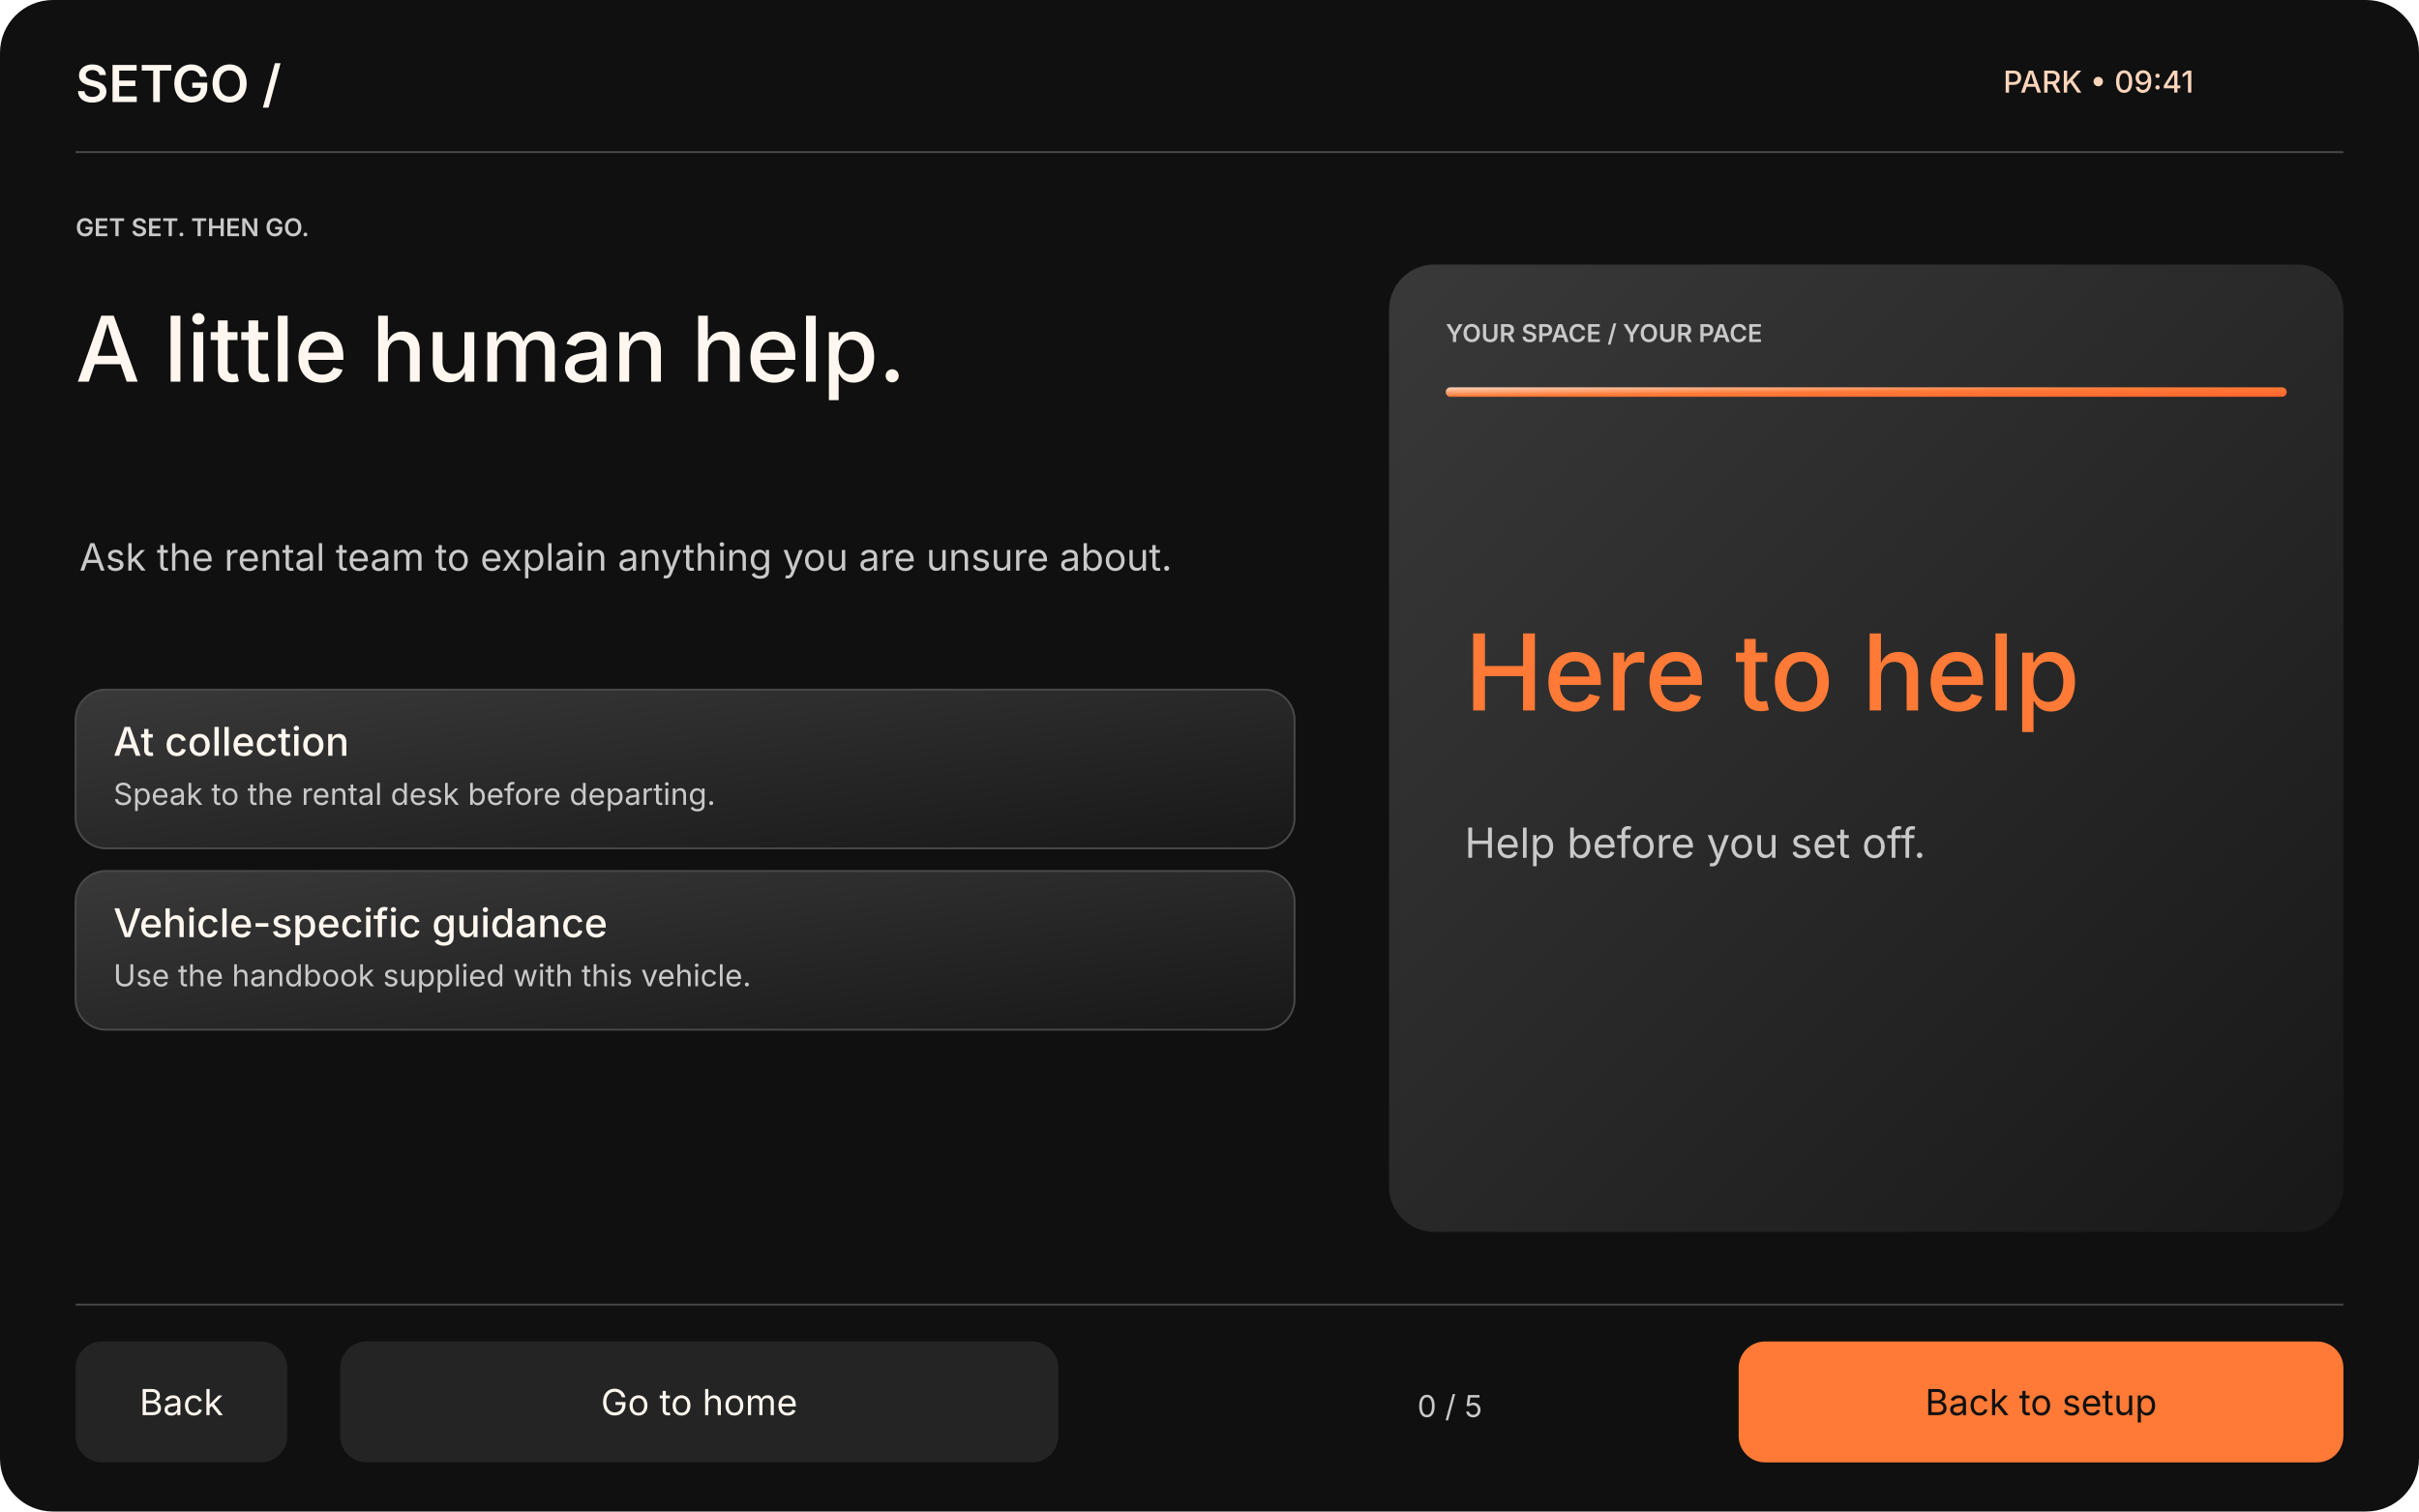
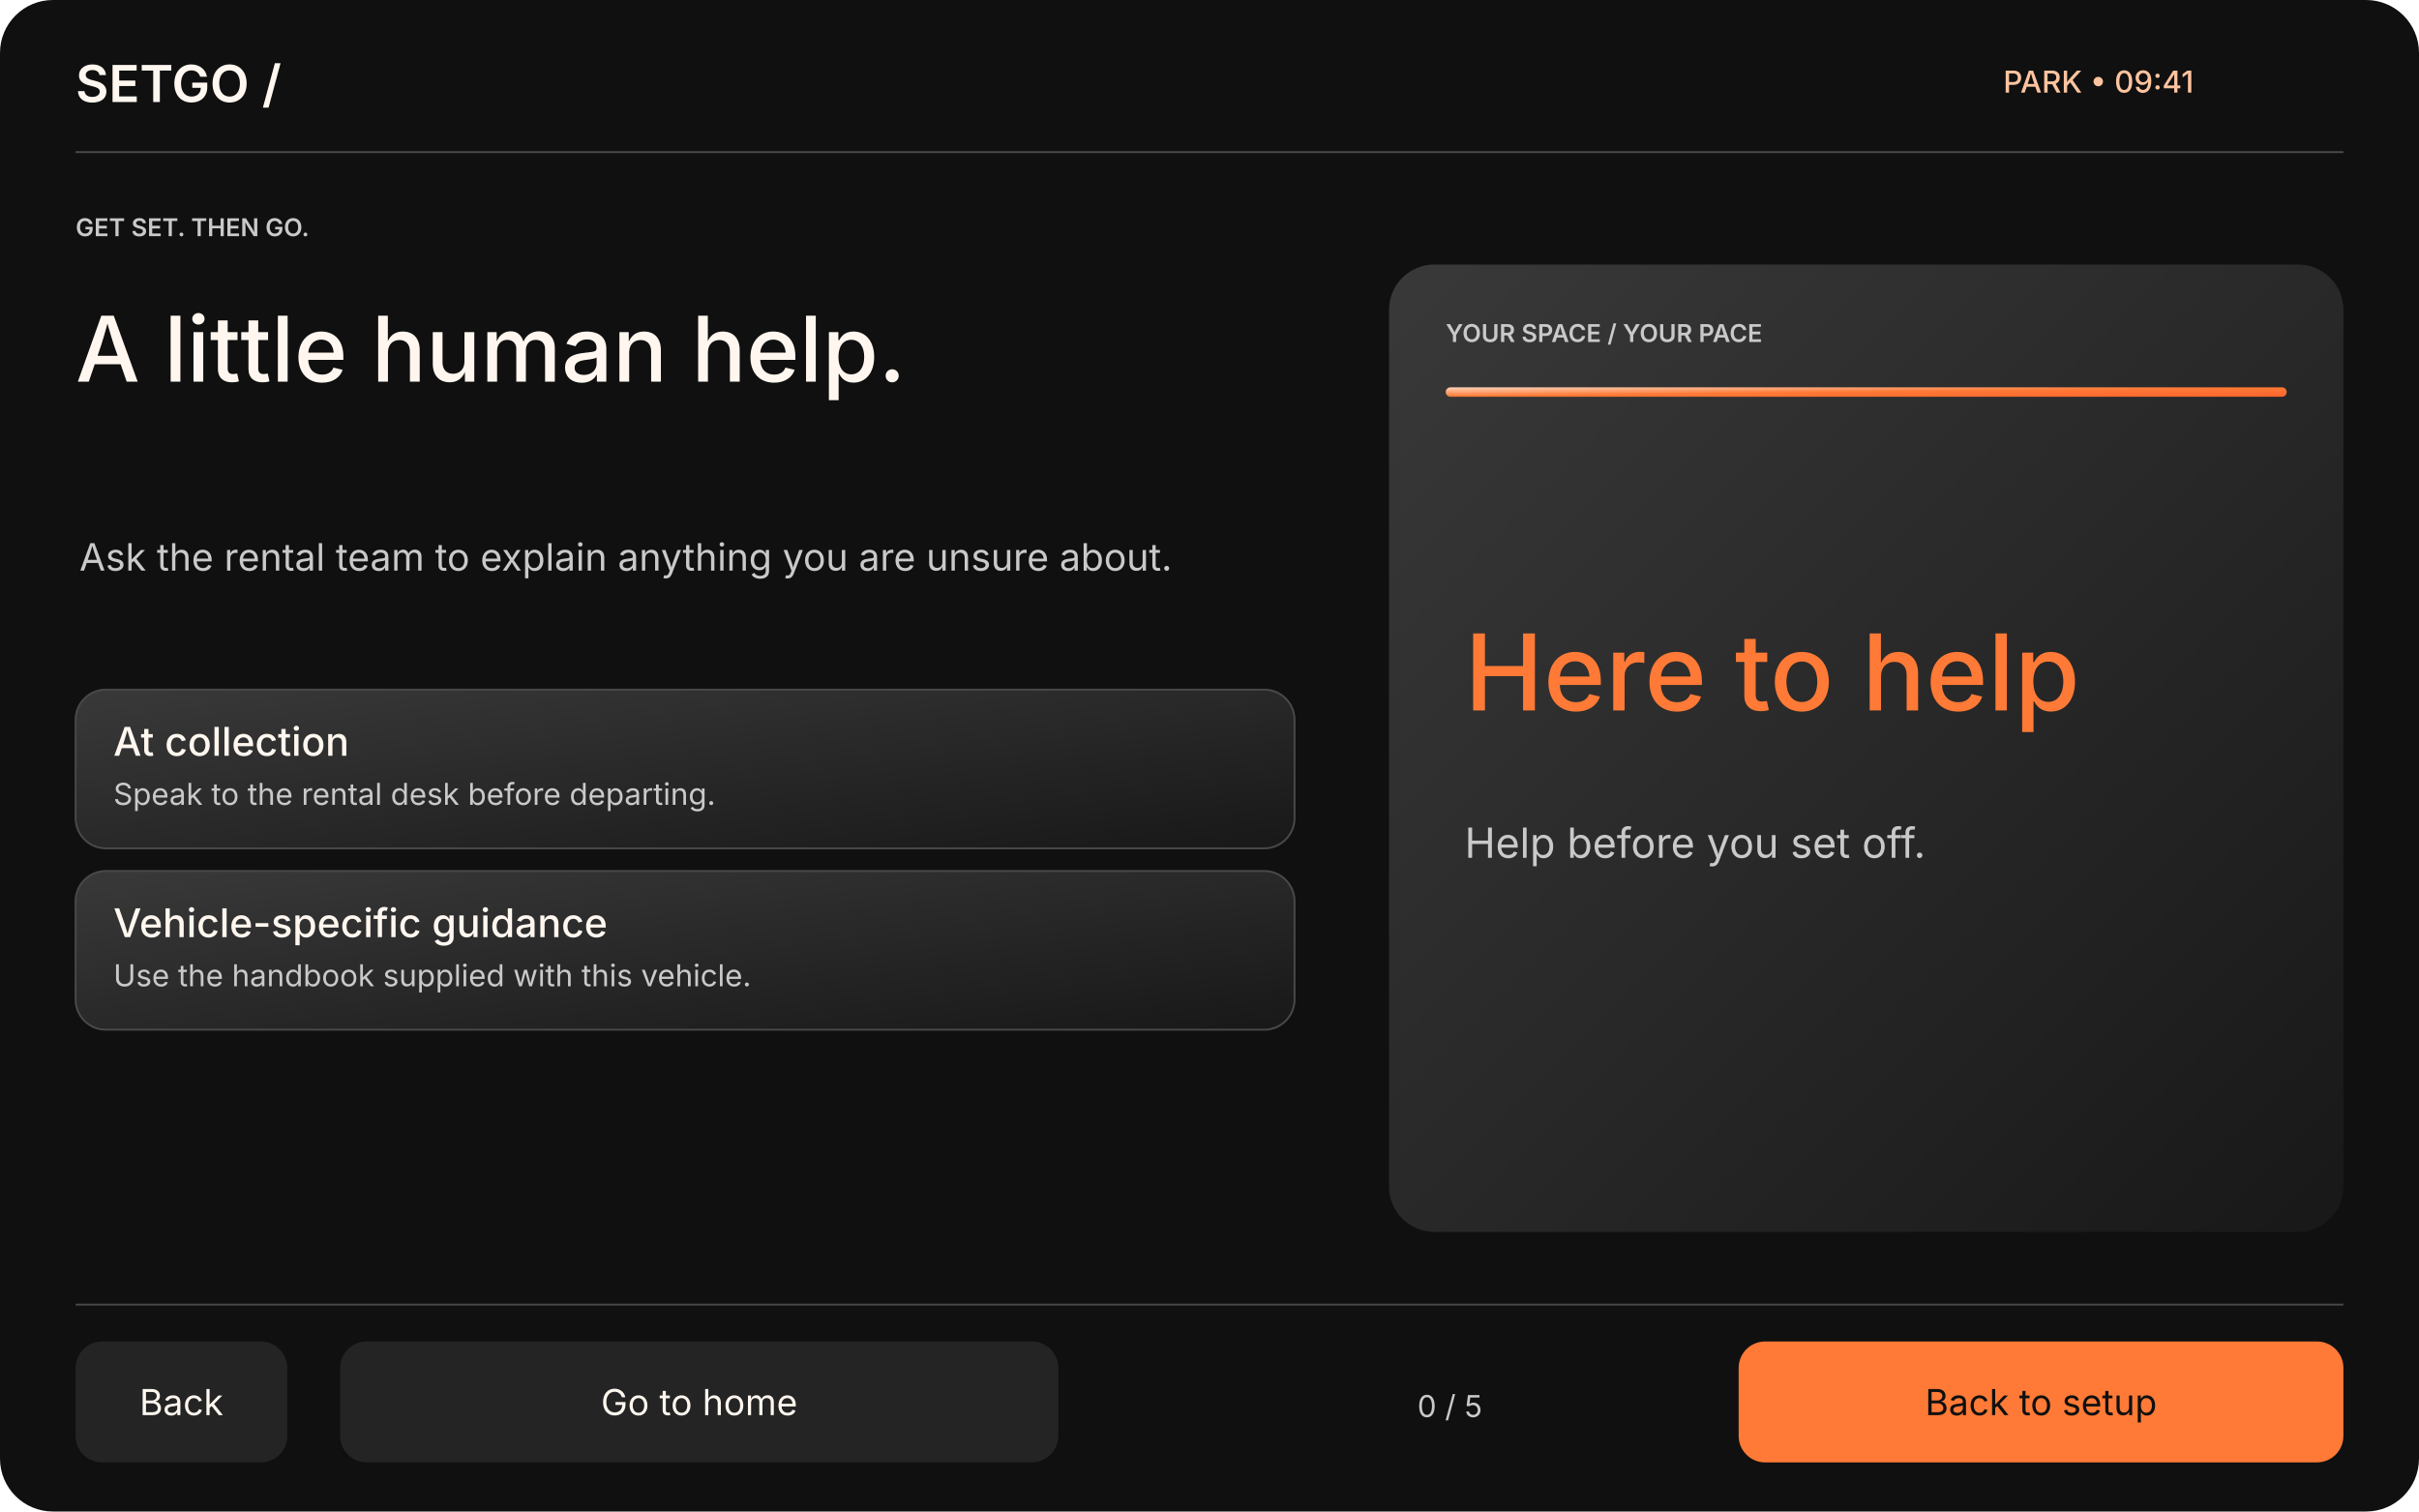
<svg xmlns="http://www.w3.org/2000/svg" width="1280" height="800" viewBox="0 0 1280 800">
  <defs>
    <linearGradient id="glass" x2="1" y2="1">
      <stop stop-color="#393939" />
      <stop offset="1" stop-color="#181818" />
    </linearGradient>
    <linearGradient id="signature" x1="0" y1="0" x2="1" y2="1">
      <stop stop-color="#FFD5BB" />
      <stop offset=".48" stop-color="#FF7A36" />
      <stop offset="1" stop-color="#FF642D" />
    </linearGradient>
  </defs>
  <rect x="0" y="0" width="1280" height="800" rx="28" fill="#101010" stroke="none" />
  <text x="40" y="54.0" font-family="Inter,Arial,sans-serif" font-size="27" font-weight="600" fill="#FFF7EF">SETGO /</text>
-   <text x="1060" y="49.0" font-family="Inter,Arial,sans-serif" font-size="16" font-weight="500" fill="#FFD5BB">PARK  •  09:41</text>
+   <text x="1060" y="49.0" font-family="Inter,Arial,sans-serif" font-size="16" font-weight="500" fill="#FFC49F">PARK  •  09:41</text>
  <rect x="40" y="80" width="1200" height="1" rx="0" fill="#494949" stroke="none" />
  <text x="40" y="125.0" font-family="Inter,Arial,sans-serif" font-size="13" font-weight="600" fill="#C9C9C9">GET SET. THEN GO.</text>
  <text x="40" y="202.0" font-family="Inter,Arial,sans-serif" font-size="48" font-weight="500" fill="#FFF7EF">A little human help.</text>
  <text x="42" y="302.0" font-family="Inter,Arial,sans-serif" font-size="20" font-weight="400" fill="#C9C9C9">Ask the rental team to explain anything you are unsure about.</text>
  <rect x="40" y="365" width="645" height="84" rx="16" fill="url(#glass)" stroke="#494949" />
  <text x="60" y="400.0" font-family="Inter,Arial,sans-serif" font-size="21" font-weight="500" fill="#FFF7EF">At collection</text>
  <text x="60" y="426.0" font-family="Inter,Arial,sans-serif" font-size="16" font-weight="400" fill="#C9C9C9">Speak to the rental desk before departing.</text>
  <rect x="40" y="461" width="645" height="84" rx="16" fill="url(#glass)" stroke="#494949" />
  <text x="60" y="496.0" font-family="Inter,Arial,sans-serif" font-size="21" font-weight="500" fill="#FFF7EF">Vehicle-specific guidance</text>
  <text x="60" y="522.0" font-family="Inter,Arial,sans-serif" font-size="16" font-weight="400" fill="#C9C9C9">Use the handbook supplied with this vehicle.</text>
  <rect x="735" y="140" width="505" height="512" rx="24" fill="url(#glass)" stroke="none" />
  <text x="765" y="181.0" font-family="Inter,Arial,sans-serif" font-size="13" font-weight="600" fill="#C9C9C9">YOUR SPACE / YOUR PACE</text>
  <text x="775" y="376.0" font-family="Inter,Arial,sans-serif" font-size="56" font-weight="500" fill="#FF7A36">Here to help</text>
  <text x="775" y="454.0" font-family="Inter,Arial,sans-serif" font-size="22" font-weight="400" fill="#C9C9C9">Help before you set off.</text>
  <rect x="40" y="690" width="1200" height="1" rx="0" fill="#494949" stroke="none" />
  <rect x="40" y="710" width="112" height="64" rx="14" fill="#242424" />
  <text x="96.0" y="749" text-anchor="middle" font-family="Inter,Arial,sans-serif" font-size="19" fill="#FFF7EF">Back</text>
  <rect x="920" y="710" width="320" height="64" rx="14" fill="#FF7A36" />
  <text x="1080.0" y="749" text-anchor="middle" font-family="Inter,Arial,sans-serif" font-size="19" fill="#101010">Back to setup</text>
  <rect x="180" y="710" width="380" height="64" rx="14" fill="#242424" />
  <text x="370.0" y="749" text-anchor="middle" font-family="Inter,Arial,sans-serif" font-size="19" fill="#FFF7EF">Go to home</text>
  <text x="750" y="750.0" font-family="Inter,Arial,sans-serif" font-size="16" font-weight="400" fill="#C9C9C9">0 / 5</text>
  <rect x="765" y="205" width="445" height="5" rx="2.5" fill="url(#signature)" />
</svg>
